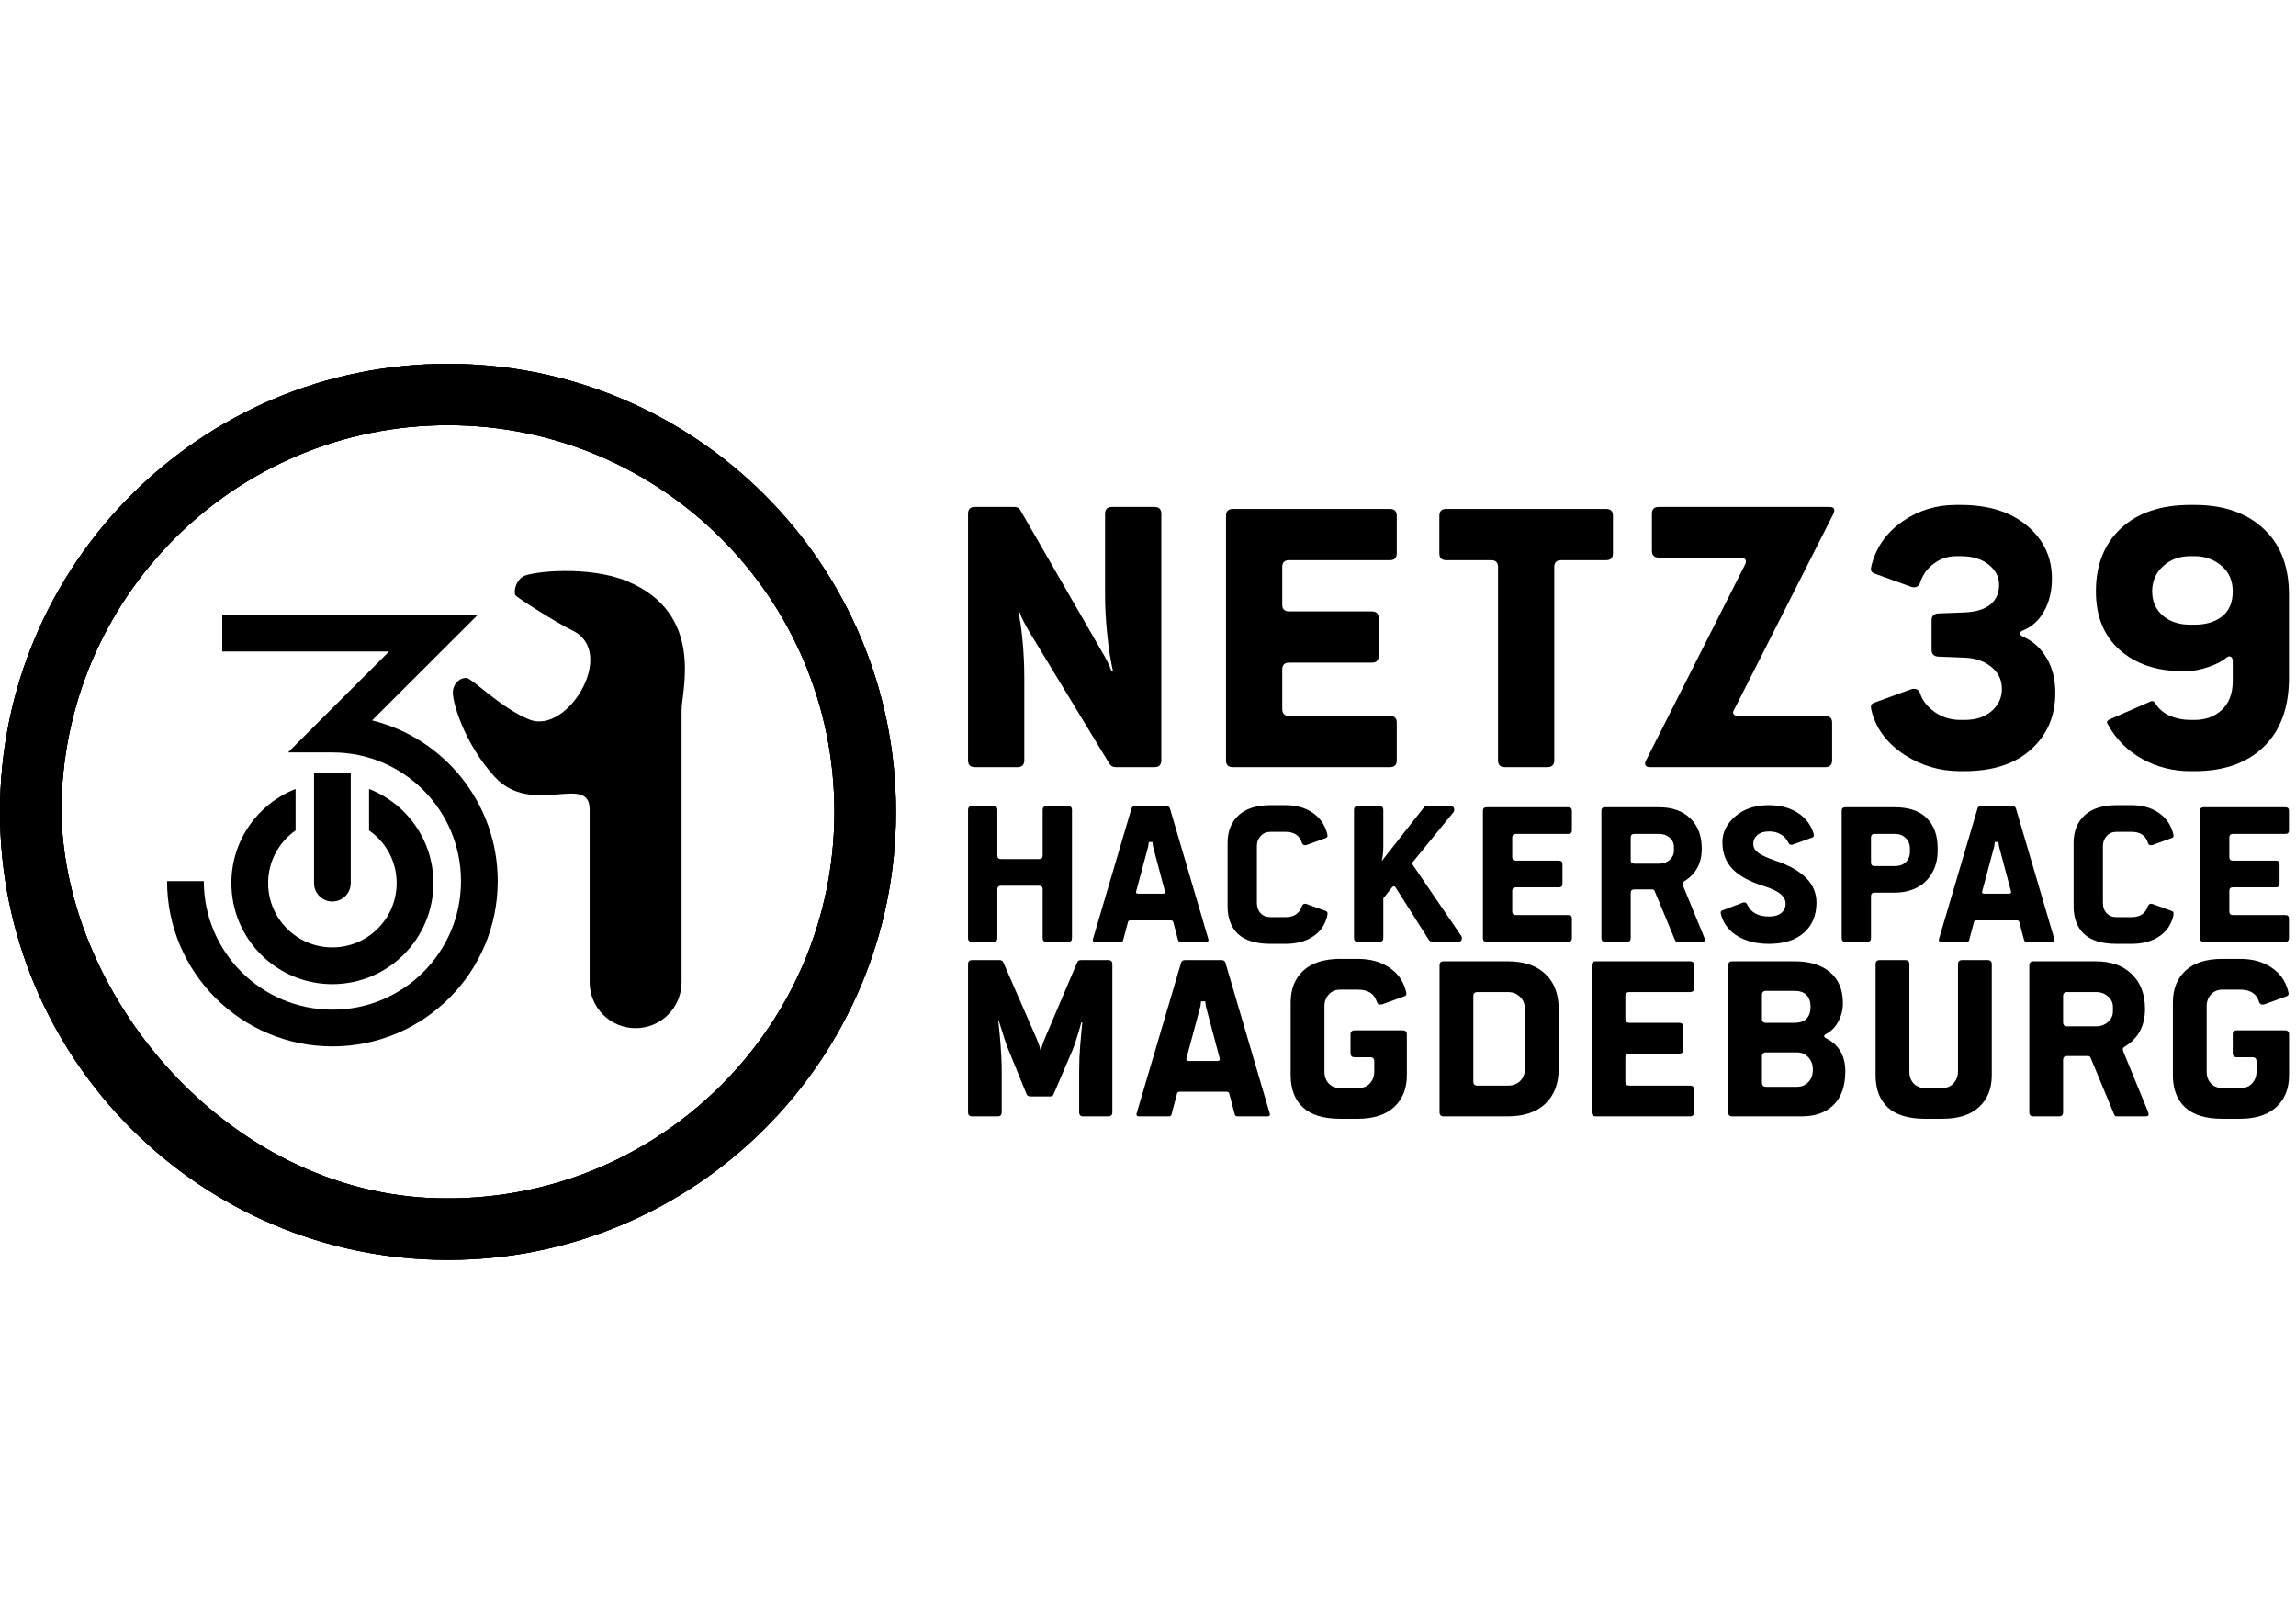
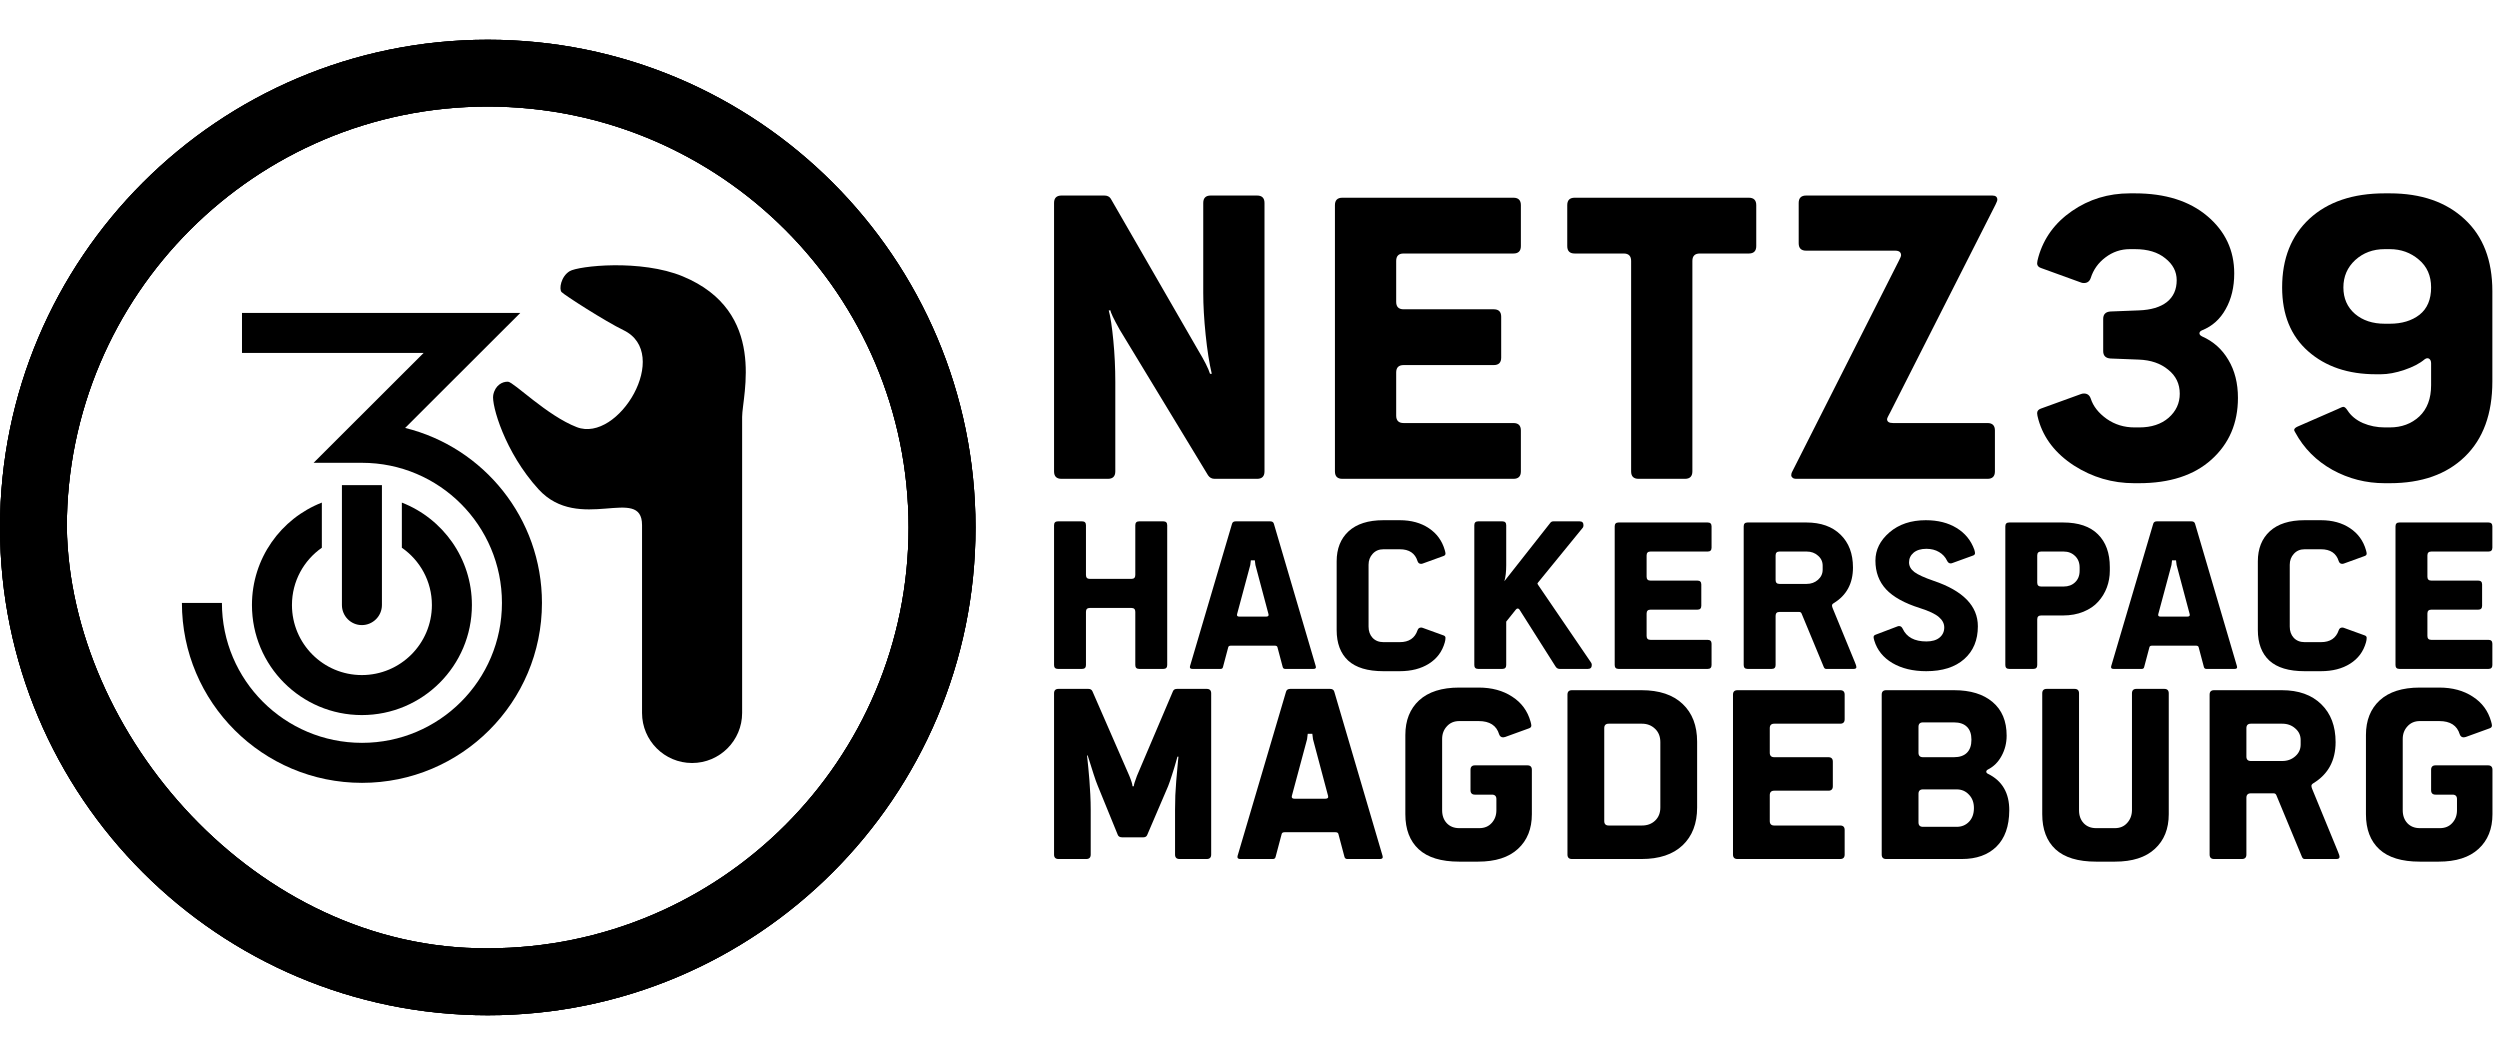
- <svg xmlns="http://www.w3.org/2000/svg" width="1052.362" height="744.094" id="svg2" version="1.1">
+ <svg xmlns="http://www.w3.org/2000/svg" width="1052.362" height="444.094" id="svg2" version="1.1">
  <defs id="defs4" />
-   <g id="layer1" transform="translate(0,-308.2664)">
+   <g id="layer1" transform="translate(0,-458.2664)">
    <g id="g3972" transform="matrix(1.618268,0,0,1.618268,-37.41643,437.5734)" style="fill:#000000;fill-opacity:1;stroke:none">
      <g id="g4413" transform="translate(-448.0526,-67.70133)" style="fill:#000000;fill-opacity:1;stroke:none">
        <path style="color:#000000;fill:#000000;fill-opacity:1;stroke:none;stroke-width:1.79;marker:none;visibility:visible;display:inline;overflow:visible;enable-background:accumulate" id="path4996-4-0-4-8-9-7-2-6-0-9-9-2" d="m 534.121,161.882 0,10.406 47.253,0 c -9.528,9.543 -19.07,19.073 -28.627,28.586 l 12.593,0 c 20.112,0 36.401,16.329 36.401,36.442 0,20.112 -16.289,36.401 -36.401,36.401 -20.112,0 -36.442,-16.289 -36.442,-36.401 l -10.406,0 c 0,25.858 20.989,46.807 46.848,46.807 25.858,0 46.807,-20.949 46.807,-46.807 0,-21.993 -15.152,-40.48 -35.591,-45.512 l 29.963,-29.923 z" />
        <g id="g4409" transform="matrix(-1,0,0,-1,1130.637,475.1825)" style="fill:#000000;fill-opacity:1;stroke:none">
          <path style="color:#000000;fill:#000000;fill-opacity:1;stroke:none;stroke-width:1.79;marker:none;visibility:visible;display:inline;overflow:visible;enable-background:accumulate" id="path4996-4-0-4-2-1-9-8-5-8-9" d="m 565.339,208.689 c -15.802,0 -28.627,12.825 -28.627,28.627 0,12.131 7.56,22.487 18.221,26.643 l 0,-11.742 c -4.724,-3.282 -7.815,-8.711 -7.815,-14.901 0,-10.056 8.165,-18.221 18.221,-18.221 10.056,0 18.18,8.165 18.18,18.221 0,6.18 -3.075,11.617 -7.774,14.901 l 0,11.742 c 10.649,-4.156 18.18,-14.512 18.18,-26.643 0,-15.802 -12.784,-28.627 -28.586,-28.627 z" />
          <path style="color:#000000;fill:#000000;fill-opacity:1;stroke:none;stroke-width:1.79;marker:none;visibility:visible;display:inline;overflow:visible;enable-background:accumulate" id="rect5023-1-6-7-7-5-2-9-1-8-8" d="m 565.339,232.093 c -2.873,0 -5.223,2.35 -5.223,5.223 l 0,31.178 10.406,0 0,-31.178 c 0,-2.873 -2.31,-5.223 -5.183,-5.223 z" />
        </g>
        <path style="fill:#000000;fill-opacity:1;stroke:none" id="path5018-1-3-2-1-4-7-5-6" d="m 630.853,149.491 c -5.722,0.054 -10.364,0.853 -11.499,1.539 -2.271,1.371 -2.807,4.658 -2.106,5.426 0.702,0.768 11.43,7.658 16.115,9.92 12.614,6.09 -1.288,29.396 -12.147,25.226 -7.696,-2.955 -16.427,-11.757 -17.897,-11.823 -1.47,-0.065 -3.364,0.926 -3.847,3.482 -0.483,2.556 3.008,14.897 11.783,24.497 10.529,11.52 26.926,-1.209 26.926,9.313 l 0,48.872 a 13.018,13.018 0 0 0 26.036,0 l 0,-62.437 0,-14.577 c 0,-5.467 6.703,-27.389 -15.467,-36.563 -5.374,-2.224 -12.175,-2.929 -17.897,-2.875 z" />
      </g>
      <path style="color:#000000;fill:#000000;fill-opacity:1;stroke:none;stroke-width:1.79;marker:none;visibility:visible;display:inline;overflow:visible;enable-background:accumulate" id="path7438-70-0-9-0-2" d="m 150,23.121 c -70.071,0 -126.879,56.808 -126.879,126.879 0,70.071 56.808,126.879 126.879,126.879 70.071,0 126.879,-56.808 126.879,-126.879 C 276.879,79.929 220.071,23.121 150,23.121 z m 0,17.386 c 60.46,0 109.454,49.033 109.454,109.493 0,60.46 -48.994,109.454 -109.454,109.454 -60.472,0.389 -108.645,-55.933 -109.493,-109.454 0,-60.46 49.033,-109.493 109.493,-109.493 z" />
      <path d="m 150,23.121 c -70.071,0 -126.879,56.808 -126.879,126.879 0,70.071 56.808,126.879 126.879,126.879 70.071,0 126.879,-56.808 126.879,-126.879 C 276.879,79.929 220.071,23.121 150,23.121 z m 0,17.386 c 60.46,0 109.454,49.033 109.454,109.493 0,60.46 -48.994,109.454 -109.454,109.454 -60.472,0.389 -108.645,-55.933 -109.493,-109.454 0,-60.46 49.033,-109.493 109.493,-109.493 z" id="path3981" style="color:#000000;fill:#000000;fill-opacity:1;stroke:none;stroke-width:1.79;marker:none;visibility:visible;display:inline;overflow:visible;enable-background:accumulate" />
      <path style="color:#000000;fill:#000000;fill-opacity:1;stroke:none;stroke-width:1.79;marker:none;visibility:visible;display:inline;overflow:visible;enable-background:accumulate" id="path3983" d="m 150,23.121 c -70.071,0 -126.879,56.808 -126.879,126.879 0,70.071 56.808,126.879 126.879,126.879 70.071,0 126.879,-56.808 126.879,-126.879 C 276.879,79.929 220.071,23.121 150,23.121 z m 0,17.386 c 60.46,0 109.454,49.033 109.454,109.493 0,60.46 -48.994,109.454 -109.454,109.454 -60.472,0.389 -108.645,-55.933 -109.493,-109.454 0,-60.46 49.033,-109.493 109.493,-109.493 z" />
    </g>
    <g style="font-size:45.486px;font-style:normal;font-weight:normal;line-height:125%;letter-spacing:0px;word-spacing:0px;fill:#000000;fill-opacity:1;stroke:none;font-family:Sans" id="text4042" transform="matrix(0.2879645,0,0,0.2879645,-224.0371,640.7165)">
      <path d="m 2324.478,344.229 c -3.776,0 -5.664,-1.888 -5.663,-5.664 l 0,-204.387 c -1e-4,-3.775 1.888,-5.663 5.663,-5.664 l 35.314,0 c 3.776,2.2e-4 5.663,1.888 5.663,5.664 l 0,72.793 c -10e-5,3.776 1.888,5.664 5.663,5.664 l 60.8,0 c 3.776,1.4e-4 5.663,-1.888 5.663,-5.664 l 0,-72.793 c -1e-4,-3.775 1.888,-5.663 5.664,-5.664 l 35.314,0 c 3.776,2.2e-4 5.663,1.888 5.663,5.664 l 0,204.387 c -2e-4,3.776 -1.888,5.664 -5.663,5.664 l -35.314,0 c -3.776,0 -5.664,-1.888 -5.664,-5.664 l 0,-77.79 c -1e-4,-3.776 -1.888,-5.663 -5.663,-5.664 l -60.8,0 c -3.776,9e-5 -5.664,1.888 -5.663,5.664 l 0,77.79 c -10e-5,3.776 -1.888,5.664 -5.663,5.664 l -35.314,0" style="font-size:341.145px;font-variant:normal;font-stretch:normal;text-align:center;text-anchor:middle;fill:#000000;fill-opacity:1;stroke:none;font-family:Politics Head;-inkscape-font-specification:Politics Head" id="path3019" />
      <path d="m 2589.664,267.771 39.145,0 c 2.887,8e-5 4.053,-1.166 3.498,-3.498 l -19.156,-71.96 -0.833,-6.83 -5.83,0 -0.833,6.83 -19.323,71.96 c -0.555,2.332 0.555,3.498 3.332,3.498 m 51.805,42.476 -64.131,0 c -2.11,3e-5 -3.387,0.666 -3.831,1.999 l -7.829,29.484 c -0.444,1.666 -1.555,2.499 -3.332,2.499 l -41.144,0 c -2.554,0 -3.831,-0.833 -3.831,-2.499 0,-0.999 0.222,-2.054 0.666,-3.165 l 60.966,-206.552 c 0.666,-2.332 2.443,-3.498 5.33,-3.498 l 50.472,0 c 2.887,2.2e-4 4.664,1.166 5.33,3.498 l 61.133,207.885 c 0.222,0.666 0.333,1.277 0.333,1.832 -2e-4,1.666 -1.222,2.499 -3.665,2.499 l -41.31,0 c -1.777,0 -2.943,-0.833 -3.498,-2.499 l -7.829,-29.484 c -0.444,-1.333 -1.721,-1.999 -3.831,-1.999" style="font-size:341.145px;font-variant:normal;font-stretch:normal;text-align:center;text-anchor:middle;fill:#000000;fill-opacity:1;stroke:none;font-family:Politics Head;-inkscape-font-specification:Politics Head" id="path3021" />
      <path d="m 2800.215,347.56 c -22.987,0 -40.145,-5.164 -51.472,-15.491 -11.216,-10.439 -16.824,-25.319 -16.824,-44.642 l 0,-100.444 c 0,-18.545 5.83,-33.204 17.49,-43.976 11.771,-10.772 28.706,-16.158 50.805,-16.158 l 23.987,0 c 16.657,2.1e-4 30.816,3.887 42.477,11.66 11.66,7.774 19.433,18.49 23.32,32.149 0.666,2.332 0.999,3.998 0.999,4.997 -1e-4,1.666 -0.944,2.832 -2.832,3.498 l -30.317,10.994 c -0.888,0.333 -1.721,0.5 -2.499,0.5 -2.554,1.5e-4 -4.276,-1.277 -5.164,-3.831 -3.554,-11.66 -12.216,-17.49 -25.986,-17.49 l -23.987,0 c -6.441,1.8e-4 -11.66,2.221 -15.658,6.663 -3.998,4.331 -5.997,9.661 -5.997,15.991 l 0,90.45 c -1e-4,6.663 1.943,12.104 5.83,16.324 3.998,4.22 9.273,6.33 15.825,6.33 l 23.987,0 c 13.437,4e-5 22.099,-5.83 25.986,-17.49 0.888,-2.554 2.61,-3.831 5.164,-3.831 0.777,6e-5 1.61,0.167 2.499,0.5 l 30.317,10.994 c 1.888,0.666 2.832,1.832 2.832,3.498 -1e-4,2.11 -0.333,4.331 -0.999,6.663 -3.776,13.437 -11.494,23.82 -23.154,31.149 -11.549,7.329 -25.819,10.994 -42.81,10.994 l -23.82,0" style="font-size:341.145px;font-variant:normal;font-stretch:normal;text-align:center;text-anchor:middle;fill:#000000;fill-opacity:1;stroke:none;font-family:Politics Head;-inkscape-font-specification:Politics Head" id="path3023" />
      <path d="m 2938.805,344.229 c -3.776,0 -5.664,-1.888 -5.663,-5.664 l 0,-204.387 c -1e-4,-3.775 1.888,-5.663 5.663,-5.664 l 35.314,0 c 3.776,2.2e-4 5.663,1.888 5.663,5.664 l 0,58.634 c -1e-4,9.217 -0.888,16.935 -2.665,23.154 l 67.129,-85.286 c 1.11,-1.443 2.61,-2.165 4.497,-2.165 l 38.312,0 c 3.776,2.2e-4 5.663,1.888 5.663,5.664 -2e-4,1.777 -0.444,3.11 -1.333,3.998 l -64.964,79.623 c -0.666,0.777 -1,1.388 -1,1.832 -1e-4,0.222 0.333,0.833 1,1.832 l 77.457,113.604 c 0.666,0.999 0.999,2.11 0.999,3.331 -2e-4,3.887 -1.888,5.83 -5.663,5.83 l -41.31,0 c -2.554,0 -4.553,-1.166 -5.997,-3.498 l -52.471,-82.788 c -0.777,-1.333 -1.777,-1.999 -2.998,-1.999 -0.888,8e-5 -1.777,0.555 -2.665,1.666 l -13.992,17.49 0,63.465 c -1e-4,3.776 -1.888,5.664 -5.663,5.664 l -35.314,0" style="font-size:341.145px;font-variant:normal;font-stretch:normal;text-align:center;text-anchor:middle;fill:#000000;fill-opacity:1;stroke:none;font-family:Politics Head;-inkscape-font-specification:Politics Head" id="path3025" />
      <path d="m 3274.285,344.229 -130.261,0 c -3.776,0 -5.664,-1.888 -5.664,-5.664 l 0,-202.721 c 0,-3.775 1.888,-5.663 5.664,-5.664 l 130.261,0 c 3.776,2.1e-4 5.663,1.888 5.663,5.664 l 0,31.149 c -1e-4,3.776 -1.888,5.664 -5.663,5.664 l -83.62,0 c -3.776,1.8e-4 -5.664,1.888 -5.663,5.664 l 0,31.149 c -1e-4,3.776 1.888,5.664 5.663,5.664 l 68.629,0 c 3.776,1.3e-4 5.663,1.888 5.663,5.664 l 0,31.149 c -1e-4,3.776 -1.888,5.664 -5.663,5.664 l -68.629,0 c -3.776,9e-5 -5.664,1.888 -5.663,5.664 l 0,32.815 c -1e-4,3.776 1.888,5.664 5.663,5.664 l 83.62,0 c 3.776,5e-5 5.663,1.888 5.663,5.664 l 0,31.149 c -1e-4,3.776 -1.888,5.664 -5.663,5.664" style="font-size:341.145px;font-variant:normal;font-stretch:normal;text-align:center;text-anchor:middle;fill:#000000;fill-opacity:1;stroke:none;font-family:Politics Head;-inkscape-font-specification:Politics Head" id="path3027" />
      <path d="m 3419.039,219.964 c 6.441,1.3e-4 11.938,-1.999 16.491,-5.997 4.553,-3.998 6.83,-8.939 6.83,-14.825 l 0,-5.83 c -1e-4,-5.885 -2.277,-10.772 -6.83,-14.659 -4.442,-3.998 -9.939,-5.997 -16.491,-5.997 l -39.811,0 c -3.776,1.8e-4 -5.664,1.888 -5.664,5.664 l 0,35.98 c 0,3.776 1.888,5.664 5.664,5.664 l 39.811,0 m -86.452,124.265 c -3.776,0 -5.663,-1.888 -5.663,-5.664 l 0,-202.721 c 0,-3.775 1.888,-5.663 5.663,-5.664 l 85.953,0 c 21.21,2.1e-4 37.868,5.941 49.972,17.823 12.104,11.771 18.156,27.763 18.157,47.973 -2e-4,23.321 -9.384,40.7 -28.151,52.138 -1.666,1 -2.499,2.11 -2.499,3.331 -1e-4,1 0.278,2.221 0.833,3.665 l 32.649,79.456 c 1.443,3.332 2.165,5.664 2.165,6.996 -1e-4,1.777 -1.333,2.665 -3.998,2.665 l -40.311,0 c -1.444,0 -2.554,-0.888 -3.332,-2.665 l -32.482,-78.29 c -0.666,-1.555 -1.832,-2.332 -3.498,-2.332 l -28.817,0 c -3.776,8e-5 -5.664,1.888 -5.664,5.664 l 0,71.96 c 0,3.776 -1.888,5.664 -5.663,5.664 l -35.314,0" style="font-size:341.145px;font-variant:normal;font-stretch:normal;text-align:center;text-anchor:middle;fill:#000000;fill-opacity:1;stroke:none;font-family:Politics Head;-inkscape-font-specification:Politics Head" id="path3029" />
      <path d="m 3593.775,347.56 c -19.323,0 -35.758,-3.942 -49.306,-11.827 -13.548,-7.996 -22.432,-18.989 -26.652,-32.982 -0.666,-2.332 -0.999,-3.998 -0.999,-4.997 0,-1.666 0.944,-2.832 2.832,-3.498 l 31.982,-12.16 c 0.777,-0.333 1.61,-0.5 2.499,-0.5 2.221,7e-5 3.942,1.277 5.164,3.831 5.774,12.438 17.324,18.656 34.647,18.656 8.329,4e-5 14.77,-1.888 19.323,-5.664 4.553,-3.776 6.829,-8.717 6.83,-14.825 -1e-4,-5.663 -2.61,-10.716 -7.829,-15.158 -5.219,-4.553 -14.492,-8.939 -27.818,-13.159 -22.543,-7.107 -39.034,-16.269 -49.473,-27.485 -10.328,-11.216 -15.492,-25.153 -15.491,-41.81 -10e-5,-15.769 6.83,-29.539 20.489,-41.31 13.77,-11.882 31.483,-17.823 53.137,-17.823 17.657,2.1e-4 32.648,3.776 44.975,11.327 12.437,7.552 21.099,18.157 25.986,31.816 0.666,2.332 0.999,3.998 0.999,4.997 -1e-4,1.666 -0.944,2.832 -2.832,3.498 l -30.317,10.994 c -0.777,0.333 -1.61,0.5 -2.499,0.5 -2.221,1.5e-4 -3.942,-1.277 -5.164,-3.831 -2.554,-5.441 -6.497,-9.717 -11.827,-12.826 -5.219,-3.109 -11.383,-4.664 -18.49,-4.664 -7.885,1.7e-4 -14.103,1.888 -18.656,5.664 -4.442,3.776 -6.663,8.495 -6.663,14.159 0,5.442 2.61,10.161 7.829,14.159 5.219,3.887 14.603,8.162 28.151,12.826 43.087,14.548 64.631,36.702 64.631,66.463 -2e-4,20.211 -6.663,36.202 -19.989,47.973 -13.326,11.771 -31.816,17.657 -55.469,17.657" style="font-size:341.145px;font-variant:normal;font-stretch:normal;text-align:center;text-anchor:middle;fill:#000000;fill-opacity:1;stroke:none;font-family:Politics Head;-inkscape-font-specification:Politics Head" id="path3031" />
      <path d="m 3750.355,344.229 -35.314,0 c -3.776,0 -5.664,-1.888 -5.663,-5.664 l 0,-202.721 c -1e-4,-3.775 1.888,-5.663 5.663,-5.664 l 78.79,0 c 22.432,2.1e-4 39.422,5.775 50.972,17.324 11.549,11.438 17.324,27.429 17.324,47.973 l 0,5.164 c -10e-5,8.551 -1.444,16.713 -4.331,24.486 -2.888,7.774 -7.107,14.714 -12.66,20.822 -5.441,6.108 -12.604,10.994 -21.488,14.659 -8.884,3.665 -18.878,5.497 -29.983,5.497 l -31.982,0 c -3.776,8e-5 -5.664,1.888 -5.663,5.664 l 0,66.796 c -10e-5,3.776 -1.888,5.664 -5.663,5.664 m 11.327,-120.433 32.982,0 c 6.774,1.2e-4 12.326,-2.054 16.657,-6.163 4.442,-4.22 6.663,-9.828 6.663,-16.824 l 0,-4.831 c -1e-4,-6.996 -2.221,-12.604 -6.663,-16.824 -4.442,-4.331 -9.995,-6.496 -16.657,-6.496 l -32.982,0 c -3.776,1.8e-4 -5.664,1.888 -5.663,5.664 l 0,39.811 c -10e-5,3.776 1.888,5.664 5.663,5.664" style="font-size:341.145px;font-variant:normal;font-stretch:normal;text-align:center;text-anchor:middle;fill:#000000;fill-opacity:1;stroke:none;font-family:Politics Head;-inkscape-font-specification:Politics Head" id="path3033" />
      <path d="m 3936.252,267.771 39.145,0 c 2.887,8e-5 4.053,-1.166 3.498,-3.498 l -19.156,-71.96 -0.833,-6.83 -5.83,0 -0.833,6.83 -19.323,71.96 c -0.555,2.332 0.555,3.498 3.332,3.498 m 51.805,42.476 -64.131,0 c -2.11,3e-5 -3.387,0.666 -3.831,1.999 l -7.829,29.484 c -0.444,1.666 -1.555,2.499 -3.332,2.499 l -41.144,0 c -2.554,0 -3.831,-0.833 -3.831,-2.499 0,-0.999 0.222,-2.054 0.666,-3.165 l 60.966,-206.552 c 0.666,-2.332 2.443,-3.498 5.33,-3.498 l 50.472,0 c 2.887,2.2e-4 4.664,1.166 5.33,3.498 l 61.133,207.885 c 0.222,0.666 0.333,1.277 0.333,1.832 -10e-5,1.666 -1.222,2.499 -3.665,2.499 l -41.31,0 c -1.777,0 -2.943,-0.833 -3.498,-2.499 l -7.829,-29.484 c -0.444,-1.333 -1.721,-1.999 -3.831,-1.999" style="font-size:341.145px;font-variant:normal;font-stretch:normal;text-align:center;text-anchor:middle;fill:#000000;fill-opacity:1;stroke:none;font-family:Politics Head;-inkscape-font-specification:Politics Head" id="path3035" />
      <path d="m 4146.802,347.56 c -22.987,0 -40.145,-5.164 -51.471,-15.491 -11.216,-10.439 -16.824,-25.319 -16.824,-44.642 l 0,-100.444 c 0,-18.545 5.83,-33.204 17.49,-43.976 11.771,-10.772 28.706,-16.158 50.805,-16.158 l 23.987,0 c 16.657,2.1e-4 30.816,3.887 42.477,11.66 11.66,7.774 19.433,18.49 23.32,32.149 0.666,2.332 0.999,3.998 0.999,4.997 -2e-4,1.666 -0.944,2.832 -2.832,3.498 l -30.317,10.994 c -0.888,0.333 -1.721,0.5 -2.499,0.5 -2.554,1.5e-4 -4.276,-1.277 -5.164,-3.831 -3.554,-11.66 -12.216,-17.49 -25.986,-17.49 l -23.987,0 c -6.441,1.8e-4 -11.66,2.221 -15.658,6.663 -3.998,4.331 -5.997,9.661 -5.997,15.991 l 0,90.45 c -10e-5,6.663 1.943,12.104 5.83,16.324 3.998,4.22 9.273,6.33 15.825,6.33 l 23.987,0 c 13.437,4e-5 22.099,-5.83 25.986,-17.49 0.888,-2.554 2.61,-3.831 5.164,-3.831 0.777,6e-5 1.61,0.167 2.499,0.5 l 30.317,10.994 c 1.888,0.666 2.832,1.832 2.832,3.498 -2e-4,2.11 -0.333,4.331 -0.999,6.663 -3.776,13.437 -11.494,23.82 -23.154,31.149 -11.549,7.329 -25.819,10.994 -42.81,10.994 l -23.82,0" style="font-size:341.145px;font-variant:normal;font-stretch:normal;text-align:center;text-anchor:middle;fill:#000000;fill-opacity:1;stroke:none;font-family:Politics Head;-inkscape-font-specification:Politics Head" id="path3037" />
      <path d="m 4415.654,344.229 -130.261,0 c -3.776,0 -5.663,-1.888 -5.663,-5.664 l 0,-202.721 c 0,-3.775 1.888,-5.663 5.663,-5.664 l 130.261,0 c 3.776,2.1e-4 5.663,1.888 5.663,5.664 l 0,31.149 c -2e-4,3.776 -1.888,5.664 -5.663,5.664 l -83.62,0 c -3.776,1.8e-4 -5.664,1.888 -5.663,5.664 l 0,31.149 c -1e-4,3.776 1.888,5.664 5.663,5.664 l 68.629,0 c 3.776,1.3e-4 5.663,1.888 5.663,5.664 l 0,31.149 c -2e-4,3.776 -1.888,5.664 -5.663,5.664 l -68.629,0 c -3.776,9e-5 -5.664,1.888 -5.663,5.664 l 0,32.815 c -1e-4,3.776 1.888,5.664 5.663,5.664 l 83.62,0 c 3.776,5e-5 5.663,1.888 5.663,5.664 l 0,31.149 c -2e-4,3.776 -1.888,5.664 -5.663,5.664" style="font-size:341.145px;font-variant:normal;font-stretch:normal;text-align:center;text-anchor:middle;fill:#000000;fill-opacity:1;stroke:none;font-family:Politics Head;-inkscape-font-specification:Politics Head" id="path3039" />
    </g>
    <g style="font-size:182.172px;font-style:normal;font-weight:normal;line-height:125%;letter-spacing:0px;word-spacing:0px;fill:#000000;fill-opacity:1;stroke:none;font-family:Sans" id="text4050" transform="matrix(0.2875578,0,0,0.2875578,-221.3342,642.4979)">
      <path d="m 2323.581,60.259 c -7.258,0 -10.888,-3.629 -10.888,-10.888 l 0,-392.915 c -10e-5,-7.258 3.629,-10.887 10.888,-10.888 l 62.764,0 c 4.269,4.2e-4 7.365,1.495 9.287,4.483 l 127.77,221.595 c 9.393,15.584 15.264,27.219 17.612,34.904 l 2.562,0 c -3.629,-15.371 -6.618,-34.371 -8.966,-57 -2.349,-22.842 -3.523,-43.337 -3.522,-61.483 l 0,-131.612 c -3e-4,-7.258 3.629,-10.887 10.888,-10.888 l 67.888,0 c 7.258,4.2e-4 10.887,3.63 10.888,10.888 l 0,392.915 c -3e-4,7.258 -3.63,10.888 -10.888,10.888 l -62.123,0 c -4.056,0 -7.259,-1.708 -9.607,-5.124 L 2408.761,-158.134 c -8.966,-16.011 -13.45,-25.404 -13.449,-28.18 l -2.562,0 c 2.562,9.393 4.803,24.124 6.725,44.191 1.921,19.854 2.882,40.028 2.882,60.522 l 0,130.972 c -10e-5,7.258 -3.629,10.888 -10.888,10.888 l -67.888,0" style="font-size:655.82px;fill:#000000;fill-opacity:1;stroke:none;font-family:Politics Head;-inkscape-font-specification:Politics Head" id="path3042" />
      <path d="m 2985.165,60.259 -250.416,0 c -7.258,0 -10.888,-3.629 -10.888,-10.888 l 0,-389.713 c 0,-7.258 3.629,-10.887 10.888,-10.888 l 250.416,0 c 7.258,4.1e-4 10.887,3.63 10.888,10.888 l 0,59.882 c -3e-4,7.259 -3.63,10.888 -10.888,10.888 l -160.753,0 c -7.258,3.3e-4 -10.888,3.63 -10.888,10.888 l 0,59.882 c -2e-4,7.259 3.629,10.888 10.888,10.888 l 131.933,0 c 7.258,2.5e-4 10.887,3.629 10.888,10.888 l 0,59.882 c -3e-4,7.259 -3.63,10.888 -10.888,10.888 l -131.933,0 c -7.258,1.7e-4 -10.888,3.629 -10.888,10.888 l 0,63.084 c -2e-4,7.259 3.629,10.888 10.888,10.888 l 160.753,0 c 7.258,8.2e-5 10.887,3.629 10.888,10.888 l 0,59.882 c -3e-4,7.258 -3.63,10.888 -10.888,10.888" style="font-size:655.82px;fill:#000000;fill-opacity:1;stroke:none;font-family:Politics Head;-inkscape-font-specification:Politics Head" id="path3044" />
      <path d="m 3168.334,60.259 c -7.258,0 -10.888,-3.629 -10.888,-10.888 l 0,-308.056 c -1e-4,-7.258 -3.629,-10.887 -10.888,-10.888 l -71.73,0 c -7.258,3.3e-4 -10.888,-3.629 -10.888,-10.888 l 0,-59.882 c 0,-7.258 3.629,-10.887 10.888,-10.888 l 254.899,0 c 7.258,4.1e-4 10.887,3.63 10.888,10.888 l 0,59.882 c -3e-4,7.259 -3.63,10.888 -10.888,10.888 l -71.73,0 c -7.259,3.3e-4 -10.888,3.63 -10.888,10.888 l 0,308.056 c -2e-4,7.258 -3.629,10.888 -10.888,10.888 l -67.888,0" style="font-size:655.82px;fill:#000000;fill-opacity:1;stroke:none;font-family:Politics Head;-inkscape-font-specification:Politics Head" id="path3046" />
      <path d="m 3398.575,60.259 c -1.921,0 -3.522,-0.534 -4.803,-1.601 -1.281,-1.067 -1.921,-2.242 -1.921,-3.522 0,-1.708 0.32,-3.202 0.961,-4.483 l 156.59,-309.657 c 2.135,-4.056 3.202,-6.724 3.202,-8.006 -2e-4,-4.483 -2.882,-6.724 -8.646,-6.725 l -130.331,0 c -7.258,3.4e-4 -10.888,-3.629 -10.888,-10.888 l 0,-58.921 c 0,-7.258 3.629,-10.887 10.888,-10.888 l 272.511,0 c 4.91,4.2e-4 7.365,2.029 7.365,6.084 -4e-4,1.281 -0.854,3.63 -2.562,7.045 l -153.708,303.253 c -3.416,6.191 -5.124,9.82 -5.124,10.888 -1e-4,3.843 2.882,5.764 8.646,5.764 l 138.337,0 c 7.258,8.2e-5 10.887,3.629 10.888,10.888 l 0,59.882 c -3e-4,7.258 -3.63,10.888 -10.888,10.888 l -280.517,0" style="font-size:655.82px;fill:#000000;fill-opacity:1;stroke:none;font-family:Politics Head;-inkscape-font-specification:Politics Head" id="path3048" />
      <path d="m 3900.687,66.664 -6.725,0 c -32.023,-6e-6 -61.483,-8.646 -88.382,-25.938 -26.899,-17.506 -44.191,-39.815 -51.876,-66.927 -1.281,-4.483 -1.921,-7.685 -1.921,-9.607 -1e-4,-3.202 1.815,-5.444 5.444,-6.725 l 58.281,-21.135 c 1.494,-0.64 3.095,-0.961 4.803,-0.961 4.91,1.25e-4 8.219,2.455 9.927,7.365 3.629,11.315 11.421,21.242 23.376,29.781 11.955,8.326 25.511,12.489 40.669,12.489 l 7.045,0 c 17.719,7.6e-5 32.022,-4.697 42.91,-14.09 10.887,-9.607 16.331,-21.348 16.331,-35.225 -2e-4,-14.517 -5.657,-26.258 -16.972,-35.225 -11.101,-9.18 -25.405,-14.09 -42.91,-14.73 l -41.309,-1.601 c -7.259,-0.427 -10.888,-4.056 -10.888,-10.888 l 0,-47.073 c -2e-4,-6.831 3.629,-10.46 10.888,-10.888 l 41.309,-1.601 c 17.719,-0.64 31.382,-4.696 40.989,-12.169 9.607,-7.685 14.41,-18.359 14.41,-32.022 -3e-4,-12.595 -5.551,-23.269 -16.652,-32.022 -10.888,-8.966 -25.725,-13.449 -44.511,-13.449 l -7.365,0 c -13.236,3.4e-4 -25.191,4.057 -35.865,12.169 -10.461,7.899 -17.613,17.933 -21.455,30.101 -1.708,4.91 -5.017,7.365 -9.927,7.365 -1.921,2.9e-4 -3.523,-0.32 -4.803,-0.961 l -58.281,-21.135 c -3.629,-1.281 -5.444,-3.522 -5.444,-6.725 -1e-4,-1.921 0.64,-5.123 1.921,-9.607 7.899,-27.539 24.23,-49.848 48.994,-66.927 24.977,-17.292 53.264,-25.938 84.859,-25.938 l 7.365,0 c 44.404,4.1e-4 79.736,11.102 105.994,33.303 26.258,22.203 39.387,50.169 39.388,83.899 -3e-4,20.068 -4.163,37.467 -12.489,52.197 -8.113,14.731 -19.641,25.084 -34.584,31.062 -2.562,1.068 -3.843,2.562 -3.843,4.483 -2e-4,1.708 1.281,3.202 3.843,4.483 16.438,7.259 29.247,18.68 38.427,34.264 9.393,15.584 14.089,34.157 14.09,55.719 -3e-4,36.933 -12.916,67.034 -38.747,90.303 -25.618,23.056 -61.056,34.584 -106.315,34.584" style="font-size:655.82px;fill:#000000;fill-opacity:1;stroke:none;font-family:Politics Head;-inkscape-font-specification:Politics Head" id="path3050" />
      <path d="m 4267.984,-275.976 -7.365,0 c -17.079,3.4e-4 -31.489,5.337 -43.23,16.011 -11.528,10.674 -17.292,24.017 -17.292,40.028 -10e-5,16.011 5.657,28.927 16.972,38.747 11.314,9.607 25.831,14.41 43.55,14.41 l 7.365,0 c 17.719,2.3e-4 32.236,-4.376 43.55,-13.129 11.314,-8.966 16.972,-22.309 16.972,-40.028 -2e-4,-17.078 -5.978,-30.634 -17.933,-40.669 -11.955,-10.247 -26.152,-15.37 -42.59,-15.371 m -7.365,-81.657 7.365,0 c 45.899,4.1e-4 82.404,12.596 109.517,37.786 27.112,24.978 40.668,60.096 40.669,105.354 l 0,132.253 c -4e-4,47.393 -13.45,84.112 -40.348,110.157 -26.686,25.831 -63.298,38.747 -109.837,38.747 l -7.365,0 c -27.326,-6e-6 -52.837,-6.511 -76.534,-19.534 -23.697,-13.236 -41.843,-31.489 -54.438,-54.758 -1.067,-1.708 -1.601,-2.882 -1.601,-3.522 -1e-4,-1.921 1.708,-3.629 5.124,-5.124 l 57.961,-25.298 c 4.697,-2.348 7.685,-3.522 8.966,-3.522 1.708,1.05e-4 3.629,1.601 5.764,4.803 5.123,8.112 12.702,14.41 22.736,18.893 10.034,4.27 20.708,6.405 32.022,6.404 l 7.365,0 c 17.292,7.6e-5 31.702,-5.337 43.23,-16.011 11.528,-10.888 17.292,-26.152 17.292,-45.792 l 0,-32.022 c -2e-4,-3.202 -0.961,-5.444 -2.882,-6.725 -1.922,-1.281 -4.163,-0.96 -6.725,0.961 -7.045,5.978 -16.865,11.101 -29.461,15.371 -12.596,4.27 -24.124,6.405 -34.584,6.404 l -7.045,0 c -40.775,1.53e-4 -73.865,-11.208 -99.27,-33.624 -25.404,-22.416 -38.107,-53.584 -38.107,-93.506 0,-42.269 13.343,-75.786 40.028,-100.55 26.899,-24.764 63.618,-37.146 110.157,-37.146" style="font-size:655.82px;fill:#000000;fill-opacity:1;stroke:none;font-family:Politics Head;-inkscape-font-specification:Politics Head" id="path3052" />
    </g>
    <g style="font-size:52.391px;font-style:normal;font-weight:normal;line-height:125%;letter-spacing:0px;word-spacing:0px;fill:#000000;fill-opacity:1;stroke:none;font-family:Sans" id="text4059" transform="matrix(0.2882336,0,0,0.2882336,-222.3992,642.4529)">
      <path d="m 2317.49,615.51 c -4.349,0 -6.523,-2.174 -6.523,-6.523 l 0,-235.413 c -1e-4,-4.349 2.174,-6.523 6.523,-6.523 l 43.553,0 c 2.942,2.5e-4 4.924,1.151 5.948,3.454 l 53.913,123.558 c 3.07,7.547 4.604,12.599 4.605,15.157 l 1.919,0 c -2e-4,-2.046 1.535,-7.099 4.605,-15.157 l 52.57,-123.558 c 0.895,-2.302 2.878,-3.453 5.948,-3.454 l 43.361,0 c 4.349,2.5e-4 6.523,2.175 6.523,6.523 l 0,235.413 c -3e-4,4.349 -2.175,6.523 -6.523,6.523 l -39.715,0 c -4.349,0 -6.524,-2.174 -6.523,-6.523 l 0,-65.425 c -2e-4,-6.523 0.128,-13.558 0.384,-21.105 0.384,-7.674 0.831,-14.645 1.343,-20.913 0.511,-6.267 1.023,-12.023 1.535,-17.267 0.511,-5.244 0.895,-9.529 1.151,-12.855 0.384,-3.325 0.575,-5.116 0.576,-5.372 l -1.535,0 c -2e-4,0.384 -0.768,3.134 -2.302,8.25 -1.407,5.116 -3.262,11.192 -5.564,18.227 -2.175,6.907 -4.093,12.471 -5.756,16.692 l -30.506,71.18 c -0.895,2.302 -2.878,3.454 -5.948,3.454 l -30.314,0 c -3.582,3e-5 -5.82,-1.215 -6.715,-3.645 l -29.355,-71.948 c -1.663,-3.965 -3.645,-9.529 -5.948,-16.692 -2.302,-7.291 -4.285,-13.558 -5.948,-18.802 -1.663,-5.372 -2.558,-8.186 -2.686,-8.442 l -0.959,0 c -10e-5,0.256 0.192,2.047 0.576,5.372 0.384,3.326 0.831,7.675 1.343,13.047 0.511,5.244 1.023,11.064 1.535,17.459 0.511,6.395 0.959,13.494 1.343,21.297 0.384,7.675 0.576,14.901 0.576,21.68 l 0,65.808 c -1e-4,4.349 -2.175,6.523 -6.523,6.523 l -40.483,0" style="font-size:392.931px;font-variant:normal;font-stretch:normal;text-align:center;text-anchor:middle;fill:#000000;fill-opacity:1;stroke:none;font-family:Politics Head;-inkscape-font-specification:Politics Head" id="path3000" />
      <path d="m 2662.072,527.446 45.087,0 c 3.325,9e-5 4.668,-1.343 4.029,-4.029 l -22.064,-82.884 -0.959,-7.866 -6.715,0 -0.959,7.866 -22.256,82.884 c -0.64,2.686 0.639,4.029 3.837,4.029 m 59.669,48.925 -73.866,0 c -2.43,4e-5 -3.901,0.767 -4.413,2.302 l -9.018,33.959 c -0.512,1.919 -1.791,2.878 -3.837,2.878 l -47.39,0 c -2.942,0 -4.413,-0.959 -4.413,-2.878 0,-1.151 0.256,-2.366 0.767,-3.645 l 70.221,-237.908 c 0.767,-2.686 2.814,-4.029 6.139,-4.029 l 58.134,0 c 3.325,2.5e-4 5.372,1.343 6.14,4.029 l 70.413,239.443 c 0.256,0.767 0.384,1.471 0.384,2.11 -3e-4,1.919 -1.407,2.878 -4.221,2.878 l -47.581,0 c -2.047,0 -3.39,-0.959 -4.029,-2.878 l -9.018,-33.959 c -0.512,-1.535 -1.983,-2.302 -4.413,-2.302" style="font-size:392.931px;font-variant:normal;font-stretch:normal;text-align:center;text-anchor:middle;fill:#000000;fill-opacity:1;stroke:none;font-family:Politics Head;-inkscape-font-specification:Politics Head" id="path3002" />
      <path d="m 2902.666,619.347 c -26.349,0 -46.047,-6.012 -59.093,-18.035 -13.047,-12.023 -19.57,-29.099 -19.57,-51.227 l 0,-115.692 c 0,-21.36 6.715,-38.244 20.145,-50.651 13.558,-12.407 33.064,-18.61 58.518,-18.611 l 28.395,0 c 19.186,2.5e-4 35.494,4.413 48.925,13.238 13.558,8.698 22.512,20.849 26.861,36.454 0.767,2.686 1.151,4.605 1.151,5.756 -2e-4,1.919 -1.087,3.262 -3.262,4.029 l -34.919,12.663 -2.878,0.576 c -2.942,1.8e-4 -4.925,-1.471 -5.948,-4.413 -3.837,-12.918 -13.814,-19.378 -29.93,-19.378 l -28.395,0 c -7.419,2e-4 -13.43,2.558 -18.035,7.674 -4.605,4.989 -6.907,11.128 -6.907,18.419 l 0,104.181 c -10e-5,7.675 2.238,13.942 6.715,18.802 4.604,4.861 10.68,7.291 18.227,7.291 l 29.355,0 c 7.546,5e-5 13.558,-2.494 18.035,-7.483 4.604,-4.988 6.907,-11.192 6.907,-18.611 l 0,-16.308 c -2e-4,-4.349 -2.175,-6.523 -6.523,-6.523 l -24.75,0 c -4.349,9e-5 -6.523,-2.174 -6.523,-6.523 l 0,-29.738 c -10e-5,-4.349 2.174,-6.523 6.523,-6.523 l 76.552,0 c 4.349,1.4e-4 6.523,2.175 6.523,6.523 l 0,64.849 c -2e-4,21.361 -6.779,38.244 -20.337,50.651 -13.43,12.407 -32.872,18.611 -58.326,18.611 l -27.436,0" style="font-size:392.931px;font-variant:normal;font-stretch:normal;text-align:center;text-anchor:middle;fill:#000000;fill-opacity:1;stroke:none;font-family:Politics Head;-inkscape-font-specification:Politics Head" id="path3004" />
      <path d="m 3067.282,615.51 c -4.349,0 -6.523,-2.174 -6.523,-6.523 l 0,-233.495 c -1e-4,-4.349 2.174,-6.523 6.523,-6.523 l 101.686,0 c 25.965,2.5e-4 45.983,6.715 60.053,20.145 14.07,13.303 21.105,31.657 21.105,55.064 l 0,96.122 c -2e-4,23.407 -7.099,41.826 -21.297,55.256 -14.07,13.302 -34.023,19.954 -59.861,19.954 l -101.686,0 m 53.721,-48.925 48.541,0 c 7.802,5e-5 14.197,-2.366 19.186,-7.099 5.116,-4.86 7.674,-11.256 7.674,-19.186 l 0,-95.547 c -2e-4,-8.058 -2.558,-14.517 -7.674,-19.378 -5.117,-4.988 -11.512,-7.482 -19.186,-7.483 l -48.541,0 c -4.349,1.9e-4 -6.523,2.175 -6.523,6.523 l 0,135.646 c -1e-4,4.349 2.174,6.523 6.523,6.523" style="font-size:392.931px;font-variant:normal;font-stretch:normal;text-align:center;text-anchor:middle;fill:#000000;fill-opacity:1;stroke:none;font-family:Politics Head;-inkscape-font-specification:Politics Head" id="path3006" />
      <path d="m 3459.062,615.51 -150.035,0 c -4.349,0 -6.523,-2.174 -6.523,-6.523 l 0,-233.495 c -1e-4,-4.349 2.174,-6.523 6.523,-6.523 l 150.035,0 c 4.349,2.5e-4 6.523,2.175 6.523,6.523 l 0,35.878 c -2e-4,4.349 -2.175,6.523 -6.523,6.523 l -96.314,0 c -4.349,1.9e-4 -6.523,2.175 -6.523,6.523 l 0,35.878 c -1e-4,4.349 2.174,6.523 6.523,6.523 l 79.047,0 c 4.349,1.5e-4 6.523,2.175 6.523,6.523 l 0,35.878 c -2e-4,4.349 -2.175,6.523 -6.523,6.523 l -79.047,0 c -4.349,1e-4 -6.523,2.175 -6.523,6.523 l 0,37.797 c -1e-4,4.349 2.174,6.523 6.523,6.523 l 96.314,0 c 4.349,5e-5 6.523,2.174 6.523,6.523 l 0,35.878 c -2e-4,4.349 -2.175,6.523 -6.523,6.523" style="font-size:392.931px;font-variant:normal;font-stretch:normal;text-align:center;text-anchor:middle;fill:#000000;fill-opacity:1;stroke:none;font-family:Politics Head;-inkscape-font-specification:Politics Head" id="path3008" />
      <path d="m 3636.726,615.51 -110.512,0 c -4.349,0 -6.523,-2.174 -6.523,-6.523 l 0,-233.495 c 0,-4.349 2.174,-6.523 6.523,-6.523 l 99.192,0 c 23.919,2.5e-4 42.657,5.756 56.215,17.267 13.686,11.512 20.529,27.884 20.529,49.116 -2e-4,10.744 -2.494,20.657 -7.483,29.738 -4.861,8.954 -11.512,15.541 -19.953,19.762 -1.535,0.895 -2.303,1.919 -2.302,3.07 -10e-5,1.279 0.767,2.302 2.302,3.07 20.977,10.233 31.401,28.076 31.273,53.529 -0.128,23.151 -6.396,40.802 -18.802,52.954 -12.279,12.023 -29.099,18.035 -50.459,18.035 m -56.791,-148.692 45.279,0 c 8.314,1.5e-4 14.645,-2.174 18.994,-6.523 4.349,-4.349 6.523,-10.68 6.523,-18.994 -2e-4,-8.314 -2.175,-14.581 -6.523,-18.802 -4.349,-4.349 -10.68,-6.523 -18.994,-6.523 l -45.279,0 c -4.349,2e-4 -6.523,2.175 -6.523,6.523 l 0,37.797 c -10e-5,4.349 2.174,6.523 6.523,6.523 m 0,101.686 49.308,0 c 7.163,5e-5 13.11,-2.43 17.843,-7.291 4.86,-4.988 7.29,-11.703 7.291,-20.145 -2e-4,-8.058 -2.43,-14.581 -7.291,-19.57 -4.733,-5.116 -10.68,-7.674 -17.843,-7.674 l -49.308,0 c -4.349,10e-5 -6.523,2.175 -6.523,6.523 l 0,41.634 c -10e-5,4.349 2.174,6.523 6.523,6.523" style="font-size:392.931px;font-variant:normal;font-stretch:normal;text-align:center;text-anchor:middle;fill:#000000;fill-opacity:1;stroke:none;font-family:Politics Head;-inkscape-font-specification:Politics Head" id="path3010" />
      <path d="m 3832.808,619.347 c -26.477,0 -46.239,-6.012 -59.285,-18.035 -12.919,-12.023 -19.378,-29.099 -19.378,-51.227 l 0,-176.512 c -1e-4,-4.349 2.174,-6.523 6.523,-6.523 l 40.675,0 c 4.349,2.5e-4 6.523,2.175 6.523,6.523 l 0,170.756 c 0,7.675 2.238,13.942 6.715,18.802 4.604,4.861 10.68,7.291 18.227,7.291 l 27.436,0 c 7.418,5e-5 13.366,-2.494 17.843,-7.483 4.604,-4.988 6.971,-11.192 7.099,-18.611 l 0,-170.756 c -10e-5,-4.349 2.174,-6.523 6.523,-6.523 l 40.675,0 c 4.349,2.5e-4 6.523,2.175 6.523,6.523 l 0,176.512 c -2e-4,21.361 -6.779,38.244 -20.337,50.651 -13.43,12.407 -32.872,18.611 -58.326,18.611 l -27.436,0" style="font-size:392.931px;font-variant:normal;font-stretch:normal;text-align:center;text-anchor:middle;fill:#000000;fill-opacity:1;stroke:none;font-family:Politics Head;-inkscape-font-specification:Politics Head" id="path3012" />
      <path d="m 4104.675,472.382 c 7.418,1.4e-4 13.75,-2.302 18.994,-6.907 5.244,-4.605 7.866,-10.296 7.866,-17.076 l 0,-6.715 c -2e-4,-6.779 -2.622,-12.407 -7.866,-16.884 -5.117,-4.604 -11.448,-6.907 -18.994,-6.907 l -45.855,0 c -4.349,1.9e-4 -6.523,2.175 -6.523,6.523 l 0,41.442 c -1e-4,4.349 2.174,6.523 6.523,6.523 l 45.855,0 m -99.576,143.128 c -4.349,0 -6.523,-2.174 -6.523,-6.523 l 0,-233.495 c 0,-4.349 2.174,-6.523 6.523,-6.523 l 99,0 c 24.43,2.5e-4 43.616,6.843 57.558,20.529 13.942,13.558 20.913,31.977 20.913,55.256 -2e-4,26.861 -10.808,46.878 -32.425,60.052 -1.919,1.151 -2.878,2.43 -2.878,3.837 -2e-4,1.151 0.32,2.558 0.959,4.221 l 37.605,91.518 c 1.663,3.837 2.494,6.523 2.494,8.058 -2e-4,2.047 -1.535,3.07 -4.605,3.07 l -46.43,0 c -1.663,0 -2.942,-1.023 -3.837,-3.07 l -37.413,-90.175 c -0.768,-1.791 -2.111,-2.686 -4.029,-2.686 l -33.192,0 c -4.349,1e-4 -6.523,2.175 -6.523,6.523 l 0,82.884 c -1e-4,4.349 -2.175,6.523 -6.523,6.523 l -40.675,0" style="font-size:392.931px;font-variant:normal;font-stretch:normal;text-align:center;text-anchor:middle;fill:#000000;fill-opacity:1;stroke:none;font-family:Politics Head;-inkscape-font-specification:Politics Head" id="path3014" />
      <path d="m 4305.553,619.347 c -26.349,0 -46.047,-6.012 -59.093,-18.035 -13.046,-12.023 -19.57,-29.099 -19.57,-51.227 l 0,-115.692 c 0,-21.36 6.715,-38.244 20.145,-50.651 13.558,-12.407 33.064,-18.61 58.518,-18.611 l 28.395,0 c 19.186,2.5e-4 35.494,4.413 48.925,13.238 13.558,8.698 22.512,20.849 26.86,36.454 0.767,2.686 1.151,4.605 1.151,5.756 -2e-4,1.919 -1.087,3.262 -3.262,4.029 l -34.919,12.663 -2.878,0.576 c -2.942,1.8e-4 -4.925,-1.471 -5.948,-4.413 -3.837,-12.918 -13.814,-19.378 -29.93,-19.378 l -28.395,0 c -7.419,2e-4 -13.43,2.558 -18.035,7.674 -4.605,4.989 -6.907,11.128 -6.907,18.419 l 0,104.181 c -1e-4,7.675 2.238,13.942 6.715,18.802 4.605,4.861 10.68,7.291 18.227,7.291 l 29.355,0 c 7.546,5e-5 13.558,-2.494 18.035,-7.483 4.604,-4.988 6.907,-11.192 6.907,-18.611 l 0,-16.308 c -2e-4,-4.349 -2.175,-6.523 -6.523,-6.523 l -24.75,0 c -4.349,9e-5 -6.523,-2.174 -6.523,-6.523 l 0,-29.738 c -2e-4,-4.349 2.174,-6.523 6.523,-6.523 l 76.553,0 c 4.349,1.4e-4 6.523,2.175 6.523,6.523 l 0,64.849 c -2e-4,21.361 -6.779,38.244 -20.337,50.651 -13.431,12.407 -32.872,18.611 -58.326,18.611 l -27.436,0" style="font-size:392.931px;font-variant:normal;font-stretch:normal;text-align:center;text-anchor:middle;fill:#000000;fill-opacity:1;stroke:none;font-family:Politics Head;-inkscape-font-specification:Politics Head" id="path3016" />
    </g>
  </g>
</svg>
